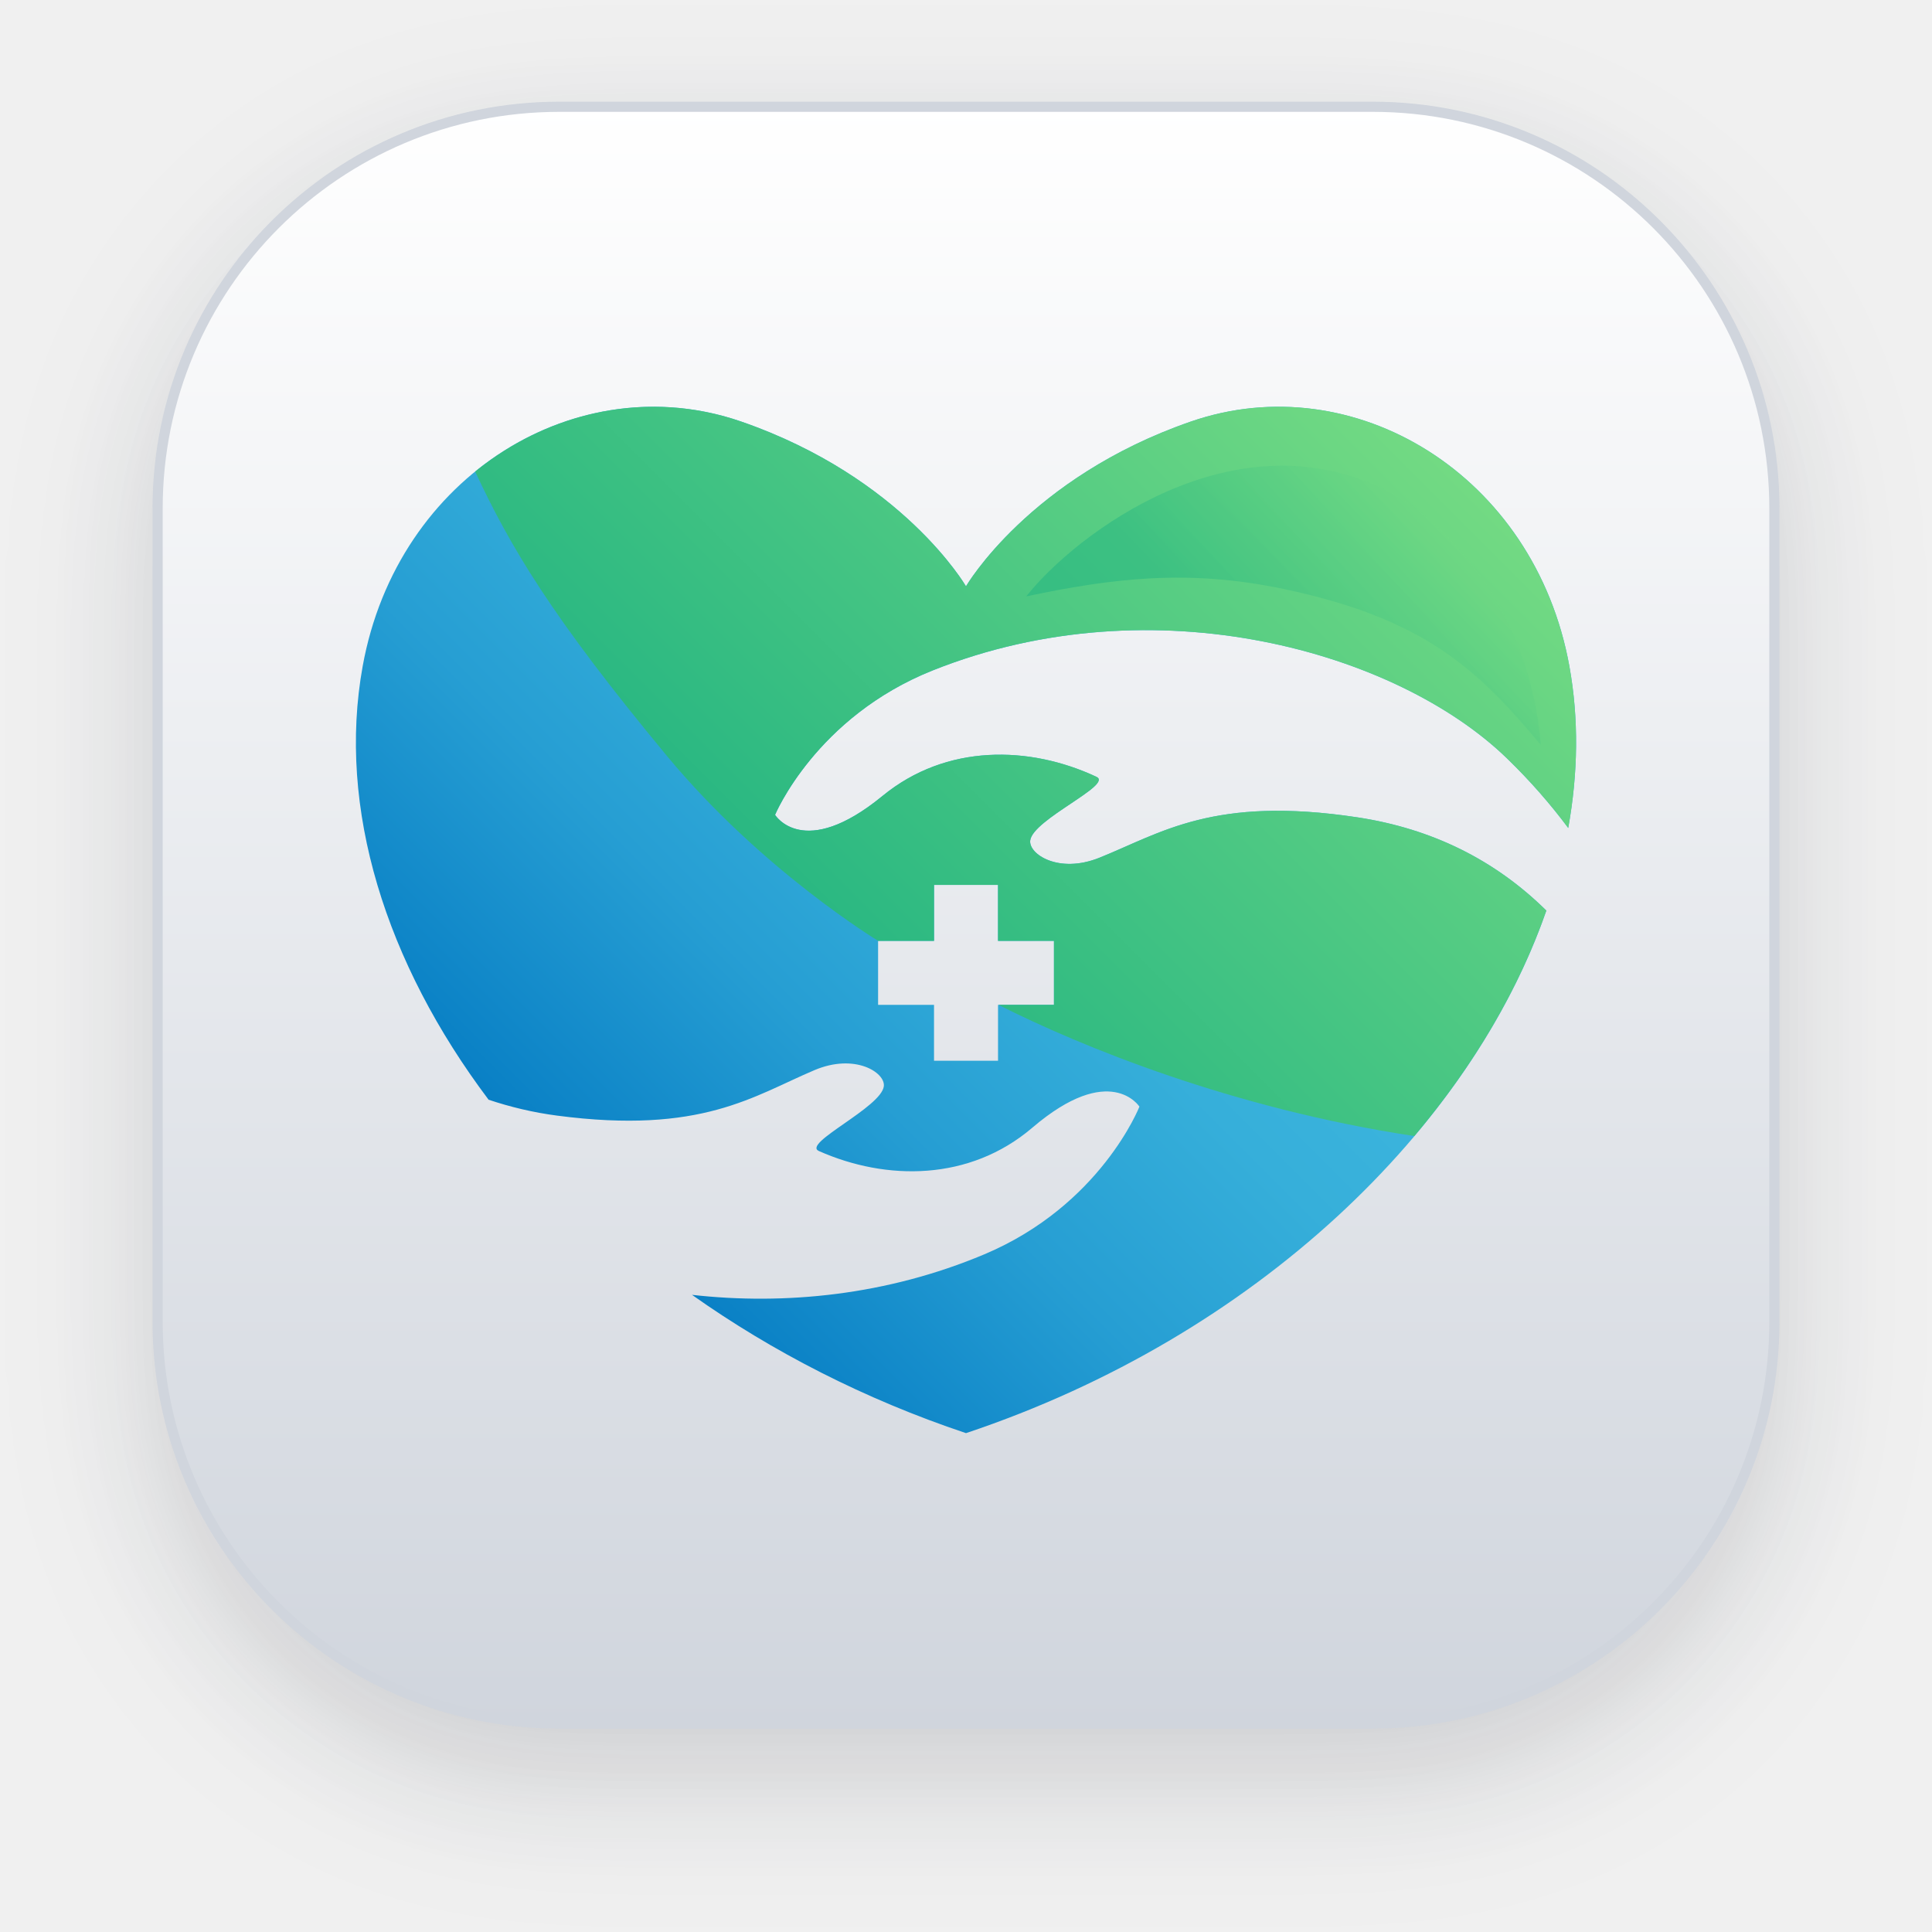
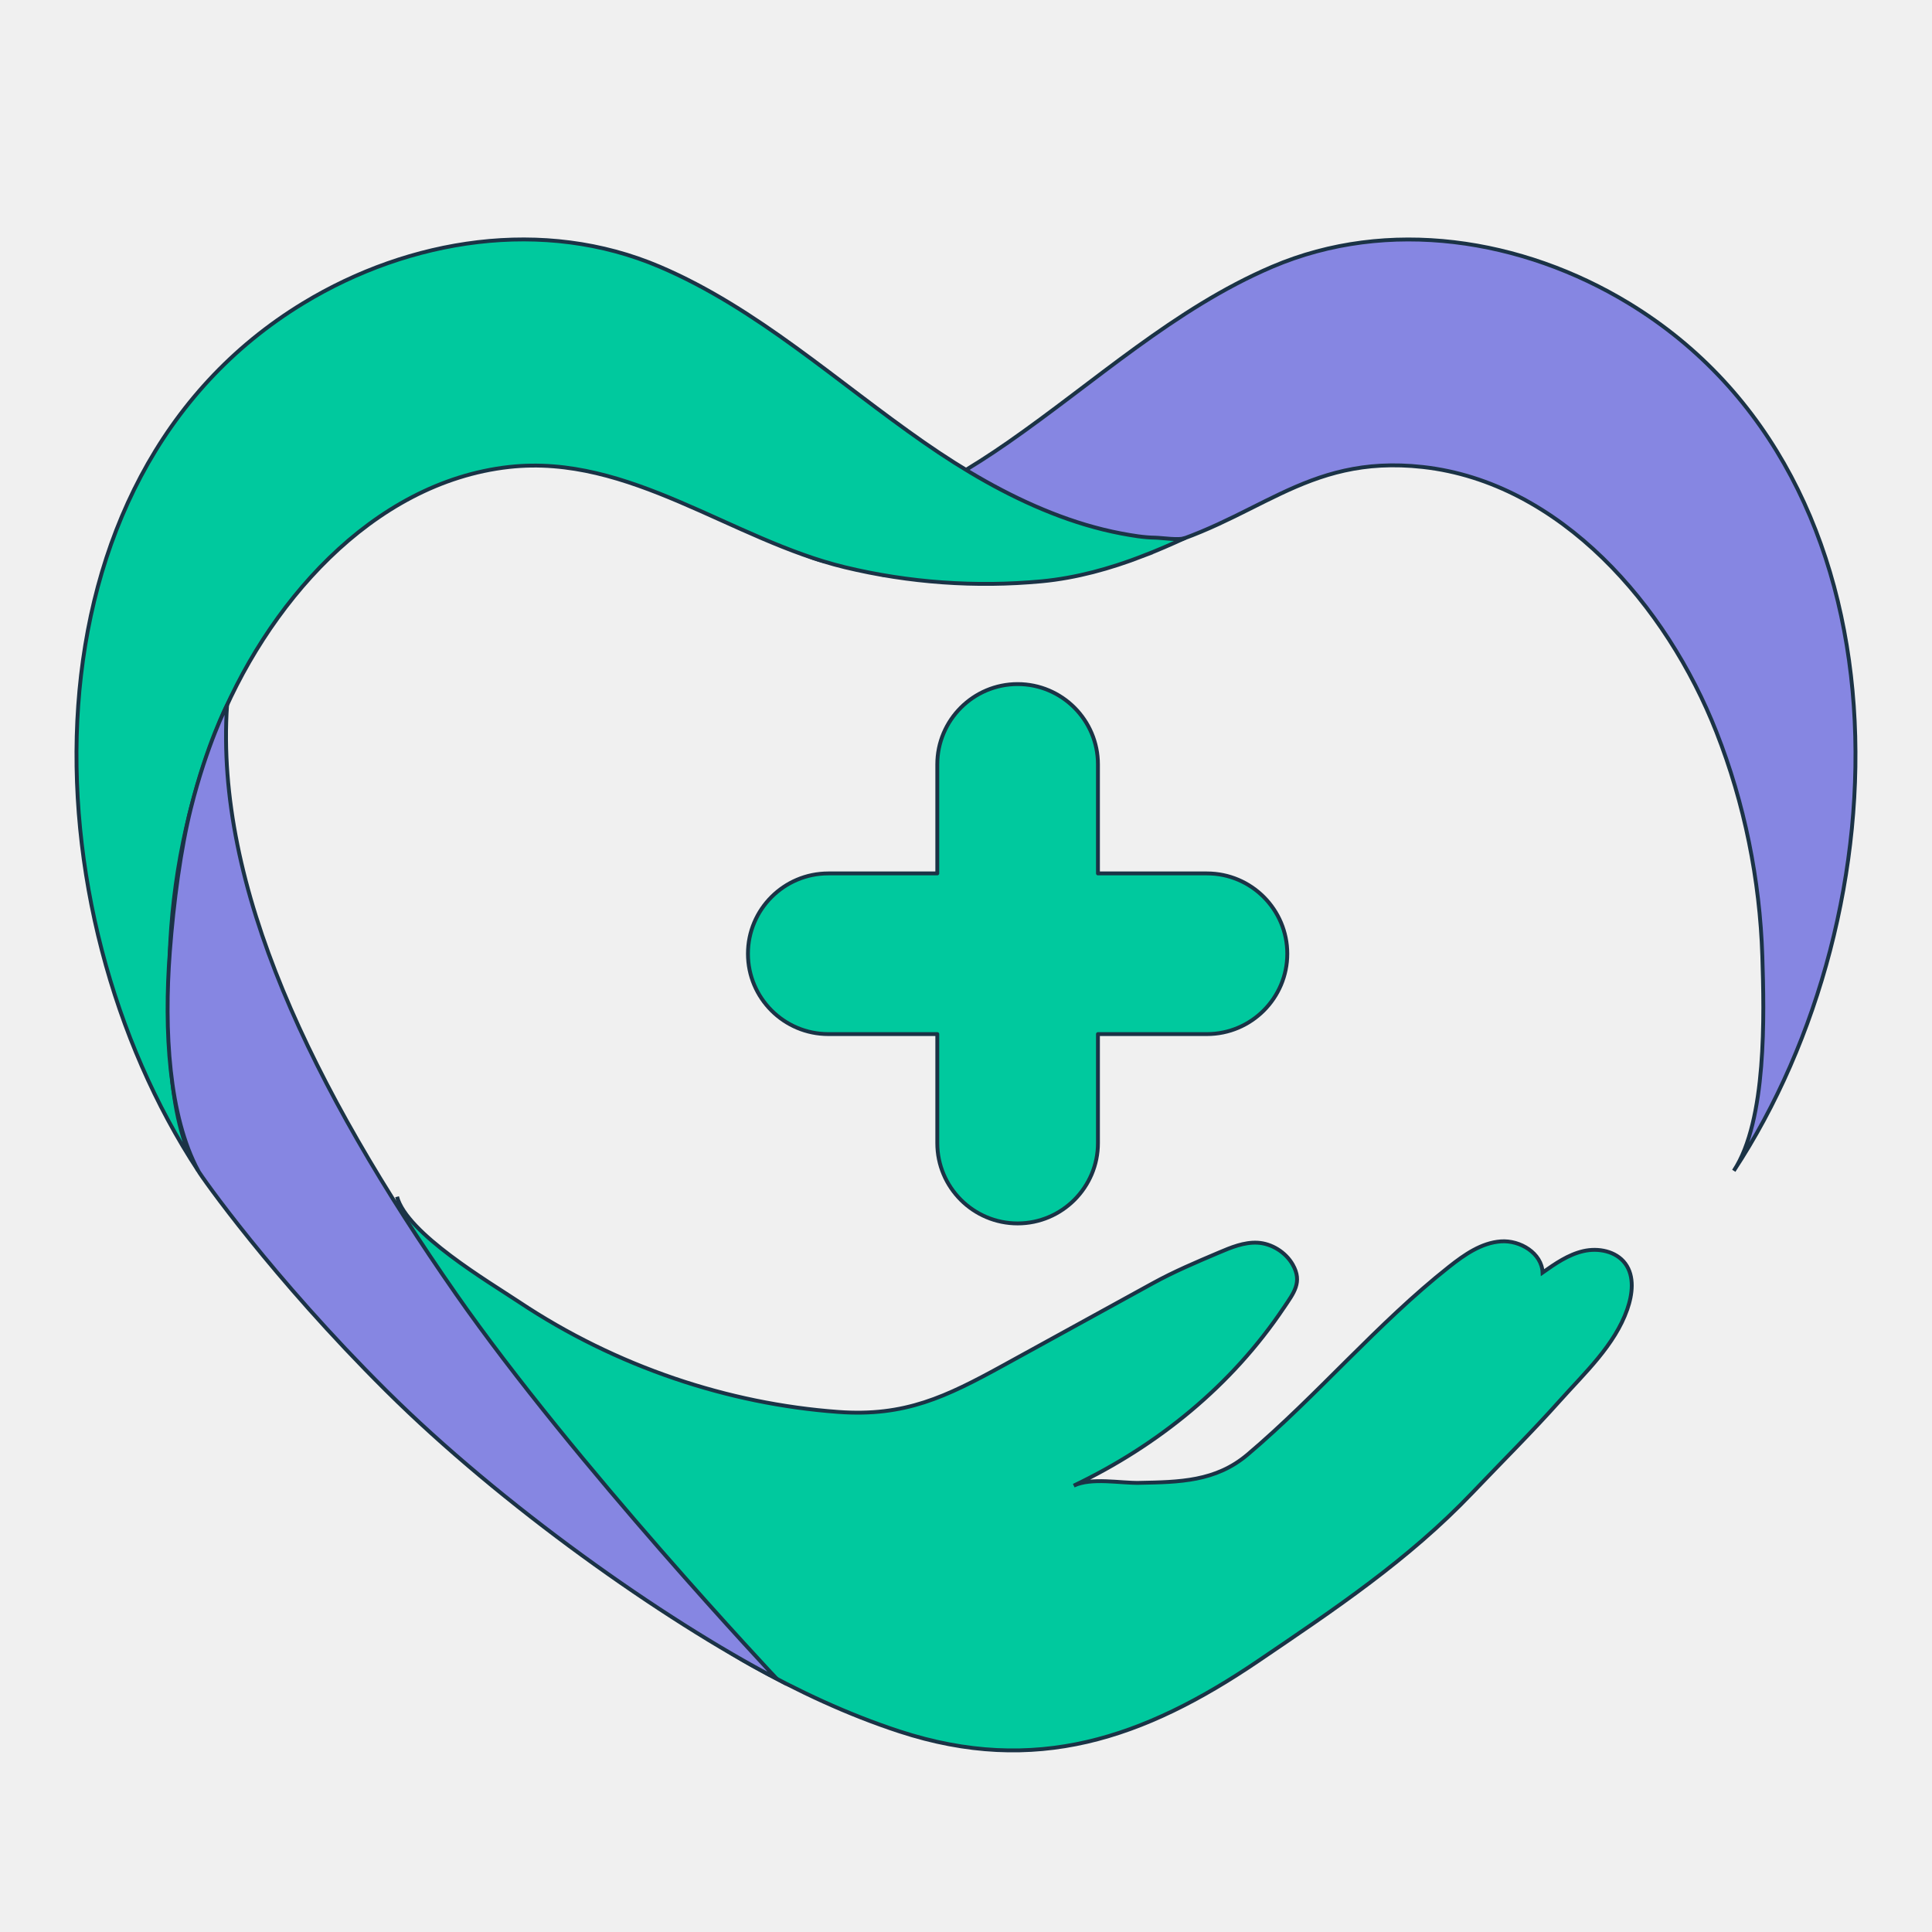
- <svg xmlns="http://www.w3.org/2000/svg" width="38" height="38" viewBox="0 0 38 38" fill="none">
-   <g filter="url(#filter0_dd_4072_258)">
-     <rect x="3.1" y="2.1" width="31.8" height="31.8" rx="7.9" fill="white" />
-     <rect x="3.1" y="2.1" width="31.8" height="31.8" rx="7.9" fill="url(#paint0_linear_4072_258)" />
-     <rect x="3.1" y="2.1" width="31.8" height="31.8" rx="7.9" stroke="#D0D5DD" stroke-width="0.2" />
-     <path d="M18.355 13.183C22.71 11.45 27.474 12.819 29.637 14.913C30.106 15.367 30.504 15.828 30.845 16.285C31.039 15.211 31.055 14.14 30.868 13.105C30.185 9.326 26.619 7.186 23.423 8.291C20.241 9.392 19 11.532 19 11.532C19 11.532 17.759 9.392 14.578 8.291C11.381 7.186 7.816 9.327 7.133 13.105C6.628 15.894 7.584 18.939 9.61 21.63C10.037 21.773 10.485 21.881 10.959 21.943C13.798 22.316 14.818 21.557 16.018 21.049C16.814 20.711 17.413 21.094 17.384 21.363C17.339 21.779 15.769 22.489 16.106 22.639C17.435 23.229 19.072 23.233 20.305 22.18C21.838 20.871 22.411 21.766 22.411 21.766C22.411 21.766 21.65 23.708 19.358 24.672C17.446 25.476 15.442 25.674 13.611 25.468C15.19 26.585 17.003 27.52 19 28.188C24.71 26.278 28.928 22.187 30.415 17.91C29.407 16.916 28.172 16.3 26.699 16.076C23.867 15.647 22.832 16.386 21.623 16.871C20.82 17.193 20.229 16.798 20.263 16.53C20.316 16.115 21.9 15.435 21.566 15.279C20.249 14.663 18.613 14.626 17.358 15.655C15.8 16.933 15.245 16.027 15.245 16.027C15.245 16.027 16.044 14.101 18.355 13.183ZM17.271 18.505H18.371V17.405H19.63V18.505H20.73V19.764H19.63V20.864H18.371V19.764H17.271V18.505Z" fill="url(#paint1_linear_4072_258)" />
-     <path d="M17.271 18.505H18.371V17.405H19.63V18.505H20.73V19.764H19.638C21.26 20.583 24.238 21.803 27.818 22.345C28.996 20.952 29.881 19.443 30.414 17.91C29.407 16.916 28.171 16.3 26.699 16.076C23.867 15.647 22.832 16.386 21.623 16.871C20.82 17.193 20.228 16.798 20.263 16.53C20.316 16.115 21.9 15.435 21.566 15.279C20.249 14.663 18.612 14.626 17.358 15.655C15.8 16.933 15.244 16.027 15.244 16.027C15.244 16.027 16.044 14.101 18.354 13.182C22.71 11.45 27.474 12.818 29.637 14.913C30.106 15.367 30.504 15.827 30.845 16.285C31.039 15.21 31.055 14.14 30.868 13.105C30.184 9.326 26.619 7.185 23.423 8.291C20.241 9.392 19 11.532 19 11.532C19 11.532 17.759 9.392 14.577 8.291C12.752 7.659 10.807 8.088 9.346 9.275C10.032 10.744 10.836 12.117 13.125 14.877C14.987 17.122 17.271 18.505 17.271 18.505Z" fill="url(#paint2_linear_4072_258)" />
-     <path opacity="0.31" d="M27.277 9.65C24.271 8.139 21.169 10.489 20.185 11.73C21.882 11.373 23.367 11.189 25.246 11.584C28.025 12.168 29.065 13.171 30.306 14.654C30.087 11.907 28.352 10.19 27.277 9.65Z" fill="url(#paint3_linear_4072_258)" />
+ <svg xmlns="http://www.w3.org/2000/svg" id="OBJECTS" viewBox="0 0 500 500">
+   <defs>
+     <style>
+       .cls-1 {
+         fill: #8686e2;
+       }
+ 
+       .cls-1, .cls-2 {
+         stroke-miterlimit: 10;
+       }
+ 
+       .cls-1, .cls-2, .cls-3 {
+         stroke: #1b3346;
+       }
+ 
+       .cls-2, .cls-3 {
+         fill: #00c99e;
+       }
+ 
+       .cls-3 {
+         stroke-linecap: round;
+         stroke-linejoin: round;
+       }
+     </style>
+   </defs>
+   <g>
+     <path class="cls-2" d="M332.22,338.48c-13.52,20.15-32.57,35.6-54.34,46.01,4.56-2.18,11.99-.63,16.96-.73,10.4-.2,19.76-.32,28.02-7.31,18.17-15.38,33.54-33.9,52.22-48.65,3.94-3.11,8.31-6.16,13.32-6.53,5.01-.37,10.62,3.05,10.82,8.07,3.26-2.3,6.64-4.65,10.53-5.55,3.89-.9,8.47,0,10.85,3.2,2.46,3.32,1.89,7.99.52,11.9-3.23,9.24-10.96,16.38-17.36,23.54-7.31,8.19-15.12,15.94-22.7,23.88-16.62,17.42-35.6,30.09-55.43,43.54-29.6,20.07-57.71,29.73-92.87,18.23-13.4-4.39-26.24-10.4-38.54-17.28-11.82-6.61-22.28-15.56-33.59-22.98-7.66-5.02-13.59-12.95-19.23-20.18-6-7.68-11.48-15.77-16.39-24.19-9.79-16.81-17.26-34.93-22.25-53.73,2.52,9.5,23.78,22.05,31.55,27.22,12.49,8.32,26.08,14.98,40.28,19.81,13.69,4.65,27.97,7.61,42.4,8.66,17.19,1.25,27.79-3.87,42.71-12.07,12.87-7.07,25.75-14.14,38.62-21.22,5.55-3.05,11.19-5.43,17.05-7.92,3.22-1.37,6.59-2.77,10.09-2.59,3.58.19,7.26,2.42,9.11,5.69,2.56,4.53.25,7.31-2.33,11.16Z" />
+     <path class="cls-1" d="M205.18,142.08c3.38,1.64,7.03,3.36,10.81,3.52,3.6.15,6.39.56,9.78,2.12,1.02.47,2.04.99,3.16,1.12.83.1,1.67-.04,2.51-.12,8.33-.88,16.4,2.51,24.72,1.98,8.52-.54,31.46-6.16,39.81-8.17,29.26-7.06,41.22-25.12,72.25-21.67,35.66,3.97,63.16,35.95,75.99,68.6,7.24,18.41,11.24,38.17,11.88,58.04.48,15.05,1.18,42.48-7.39,55.5,44.19-67.12,47.7-179.03-27.24-224.55-27.48-16.69-62.17-22.25-92.24-9.4-25.23,10.78-45.84,29.81-68.36,45.47-9.33,6.49-19.17,12.35-29.63,16.84-5.08,2.18-10.3,4.03-15.65,5.41-4.68,1.21-10.45,1.02-14.84,2.78,1.35.93,2.85,1.76,4.43,2.53Z" />
+     <path class="cls-2" d="M295.72,143.92c-8.41,3.23-17.12,5.67-26.16,6.52-17.01,1.59-34.3.37-50.91-3.64-29.26-7.06-55.84-29.4-86.87-25.95-35.66,3.97-63.16,35.95-75.99,68.6-7.24,18.41-11.24,38.17-11.88,58.04-.48,15.05-1.18,42.48,7.39,55.5C7.1,235.86,3.6,123.96,78.53,78.44c27.48-16.69,62.17-22.25,92.24-9.4,25.23,10.78,45.84,29.81,68.36,45.47,10.31,7.17,21.24,13.59,32.94,18.21,5.84,2.31,11.88,4.16,18.05,5.33,2.91.55,5.9,1.06,8.86,1.1,1.71.03,6.34.76,7.77.05-3.62,1.68-7.31,3.28-11.05,4.72Z" />
+     <path class="cls-1" d="M51.29,302.99c.75,1.38,19.04,27.47,48.66,56.91,29.9,29.72,71.68,59.2,101.07,74.57,0,0-52.32-55.57-82.99-99.55-37.33-53.55-62.42-105.39-59.27-152.45,0,0-5.21,10.09-9.37,26.72-2.6,10.4-4.45,24.12-5.44,37.18-1.55,20.36-.25,42.55,7.35,56.61Z" />
  </g>
-   <defs>
-     <filter id="filter0_dd_4072_258" x="0" y="0" width="38" height="38" filterUnits="userSpaceOnUse" color-interpolation-filters="sRGB">
-       <feFlood flood-opacity="0" result="BackgroundImageFix" />
-       <feColorMatrix in="SourceAlpha" type="matrix" values="0 0 0 0 0 0 0 0 0 0 0 0 0 0 0 0 0 0 127 0" result="hardAlpha" />
-       <feOffset dy="1" />
-       <feGaussianBlur stdDeviation="1" />
-       <feColorMatrix type="matrix" values="0 0 0 0 0.063 0 0 0 0 0.094 0 0 0 0 0.157 0 0 0 0.06 0" />
-       <feBlend mode="normal" in2="BackgroundImageFix" result="effect1_dropShadow_4072_258" />
-       <feColorMatrix in="SourceAlpha" type="matrix" values="0 0 0 0 0 0 0 0 0 0 0 0 0 0 0 0 0 0 127 0" result="hardAlpha" />
-       <feOffset dy="1" />
-       <feGaussianBlur stdDeviation="1.5" />
-       <feColorMatrix type="matrix" values="0 0 0 0 0.063 0 0 0 0 0.094 0 0 0 0 0.157 0 0 0 0.1 0" />
-       <feBlend mode="normal" in2="effect1_dropShadow_4072_258" result="effect2_dropShadow_4072_258" />
-       <feBlend mode="normal" in="SourceGraphic" in2="effect2_dropShadow_4072_258" result="shape" />
-     </filter>
-     <linearGradient id="paint0_linear_4072_258" x1="19" y1="2" x2="19" y2="34" gradientUnits="userSpaceOnUse">
-       <stop stop-color="white" />
-       <stop offset="1" stop-color="#D0D5DD" />
-     </linearGradient>
-     <linearGradient id="paint1_linear_4072_258" x1="10.199" y1="24.214" x2="27.835" y2="6.578" gradientUnits="userSpaceOnUse">
-       <stop stop-color="#0076C1" />
-       <stop offset="0.074" stop-color="#0B82C6" />
-       <stop offset="0.277" stop-color="#269ED3" />
-       <stop offset="0.455" stop-color="#36AFDA" />
-       <stop offset="0.587" stop-color="#3CB5DD" />
-     </linearGradient>
-     <linearGradient id="paint2_linear_4072_258" x1="10.139" y1="24.254" x2="27.827" y2="6.565" gradientUnits="userSpaceOnUse">
-       <stop stop-color="#00A482" />
-       <stop offset="1" stop-color="#79DD83" />
-     </linearGradient>
-     <linearGradient id="paint3_linear_4072_258" x1="24.861" y1="13.507" x2="28.529" y2="10.113" gradientUnits="userSpaceOnUse">
-       <stop stop-color="#00A482" />
-       <stop offset="1" stop-color="#79DD83" />
-     </linearGradient>
-   </defs>
+   <path class="cls-3" d="M312.36,226.04h-28.21v-28.21c0-11.47-9.33-20.79-20.79-20.79s-20.79,9.33-20.79,20.79v28.21h-28.21c-11.47,0-20.79,9.33-20.79,20.79s9.33,20.79,20.79,20.79h28.21v28.21c0,11.46,9.33,20.79,20.79,20.79s20.79-9.33,20.79-20.79v-28.21h28.21c11.46,0,20.79-9.33,20.79-20.79s-9.33-20.79-20.79-20.79Z" />
</svg>
